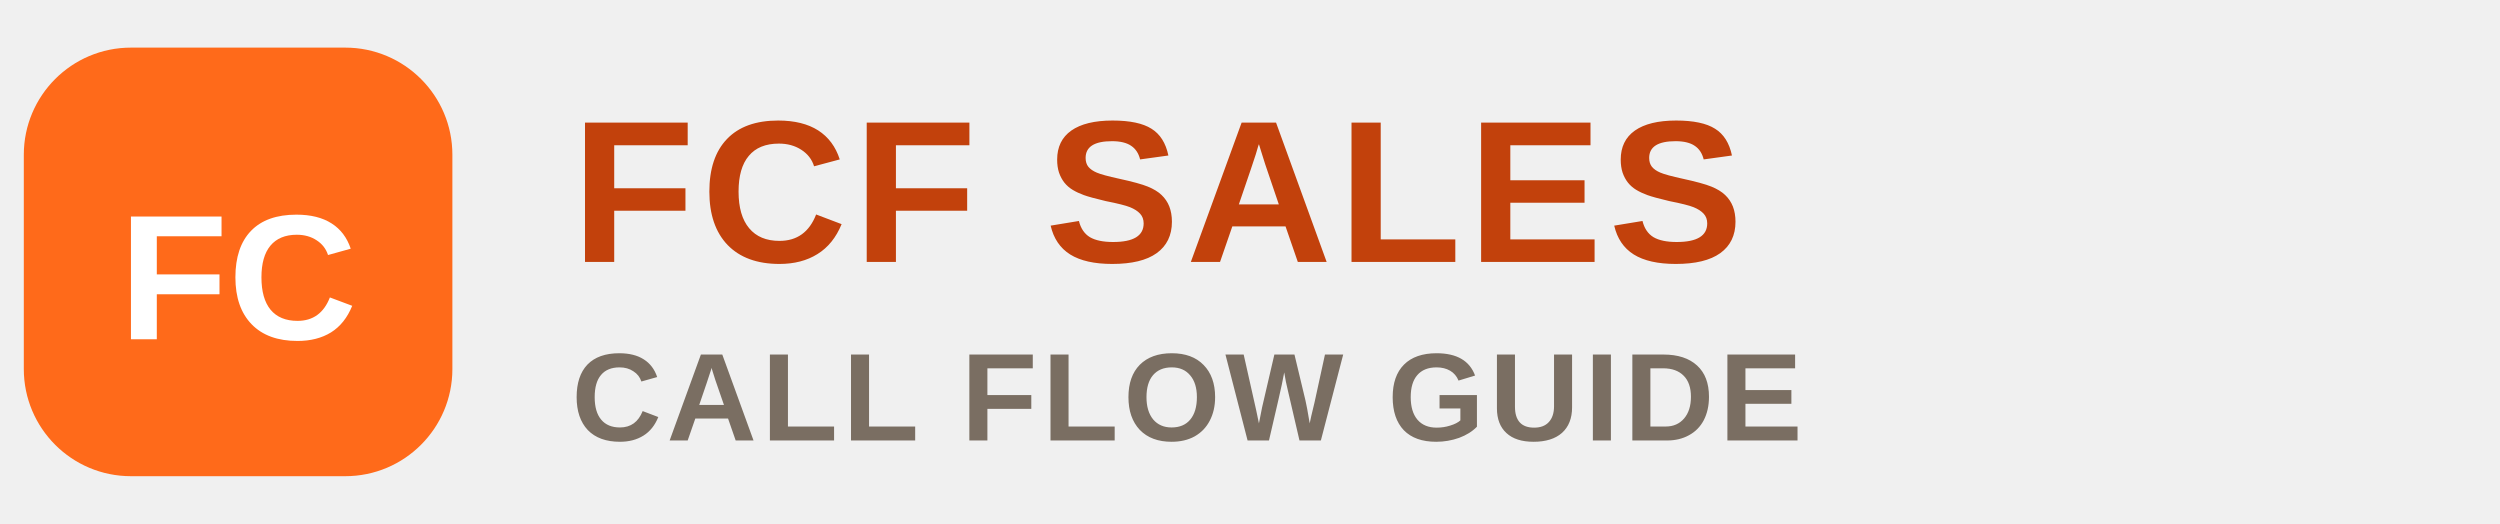
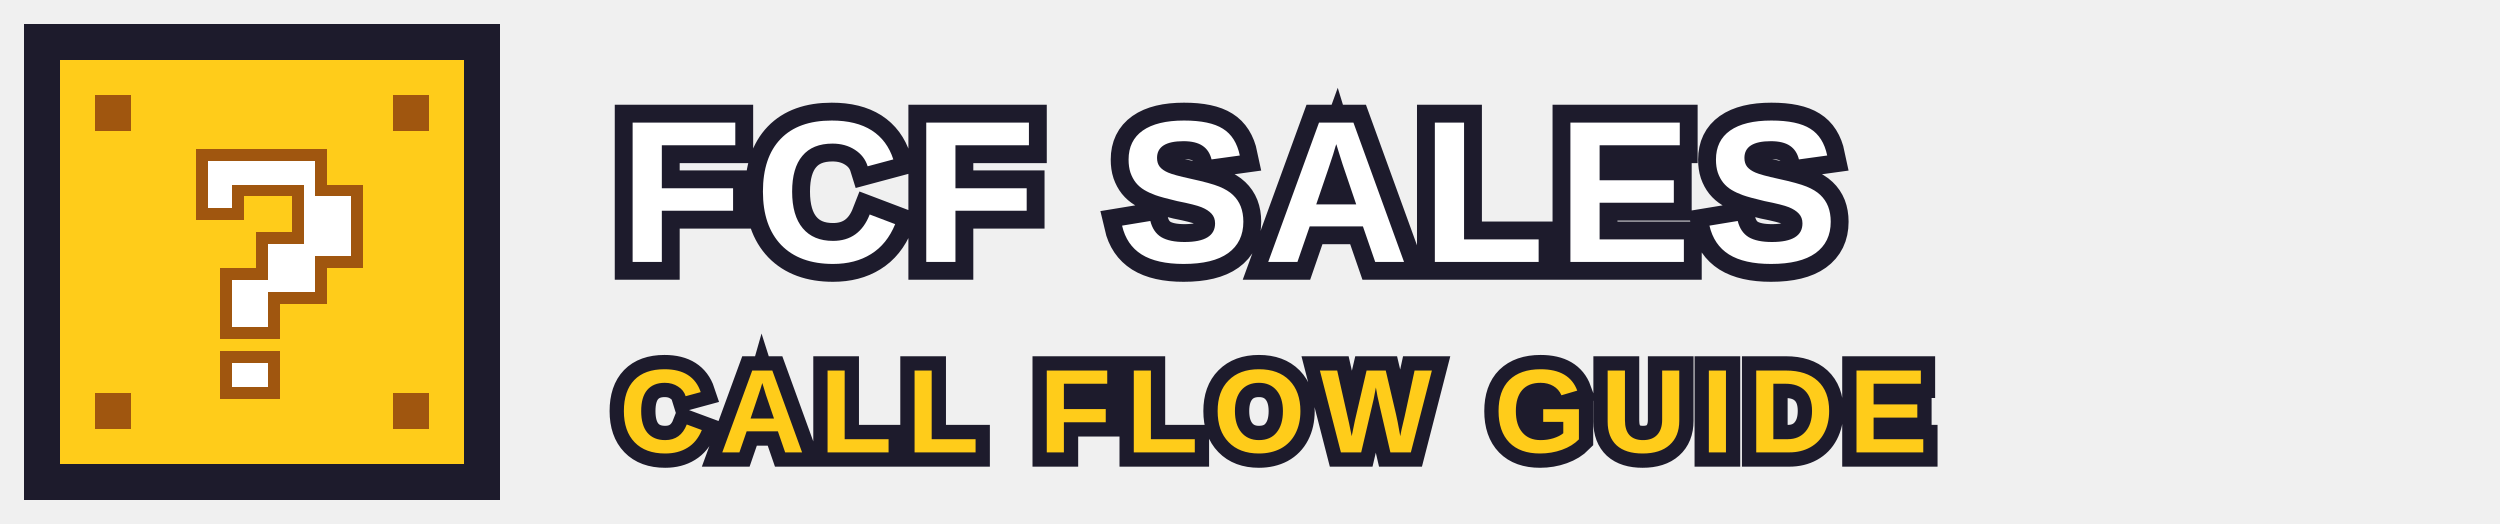
- <svg xmlns="http://www.w3.org/2000/svg" width="210" height="44" viewBox="0 0 210 44">
-   <rect x="2" y="4" width="36" height="36" rx="9" fill="#ff6a1a" />
-   <text x="20" y="28.5" text-anchor="middle" font-family="Segoe UI, Arial, sans-serif" font-size="15" font-weight="800" fill="#ffffff">FC</text>
-   <text x="48" y="22" font-family="Segoe UI, Arial, sans-serif" font-size="17" font-weight="800" fill="#c2410c" letter-spacing=".5">FCF SALES</text>
-   <text x="48" y="37" font-family="Segoe UI, Arial, sans-serif" font-size="10.5" font-weight="600" fill="#7a6e62" letter-spacing=".4">CALL FLOW GUIDE</text>
+ <svg xmlns="http://www.w3.org/2000/svg" width="210" height="44" viewBox="0 0 210 44" shape-rendering="crispEdges">
+   <rect x="2" y="2" width="40" height="40" fill="#1d1b2c" />
+   <rect x="5" y="5" width="34" height="34" fill="#ffcc1a" />
+   <rect x="8" y="8" width="3" height="3" fill="#a0560f" />
+   <rect x="33" y="8" width="3" height="3" fill="#a0560f" />
+   <rect x="8" y="33" width="3" height="3" fill="#a0560f" />
+   <rect x="33" y="33" width="3" height="3" fill="#a0560f" />
+   <path d="M17 13h10v3h3v6h-3v3h-4v3h-4v-5h3v-3h3v-4h-5v2h-3z M19 30h4v3h-4z" fill="#ffffff" />
+   <path d="M17 13h10v3h3v6h-3v3h-4v3h-4v-5h3v-3h3v-4h-5v2h-3z M19 30h4v3h-4z" fill="none" stroke="#a0560f" stroke-width="1" />
+   <text x="52" y="22" font-family="'Arial Black', 'Segoe UI Black', Arial, sans-serif" font-size="17" font-weight="900" fill="#ffffff" stroke="#1d1b2c" stroke-width="3" paint-order="stroke" letter-spacing="1">FCF SALES</text>
+   <text x="52" y="38" font-family="'Arial Black', 'Segoe UI Black', Arial, sans-serif" font-size="10" font-weight="900" fill="#ffcc1a" stroke="#1d1b2c" stroke-width="2.4" paint-order="stroke" letter-spacing="1.2">CALL FLOW GUIDE</text>
</svg>
